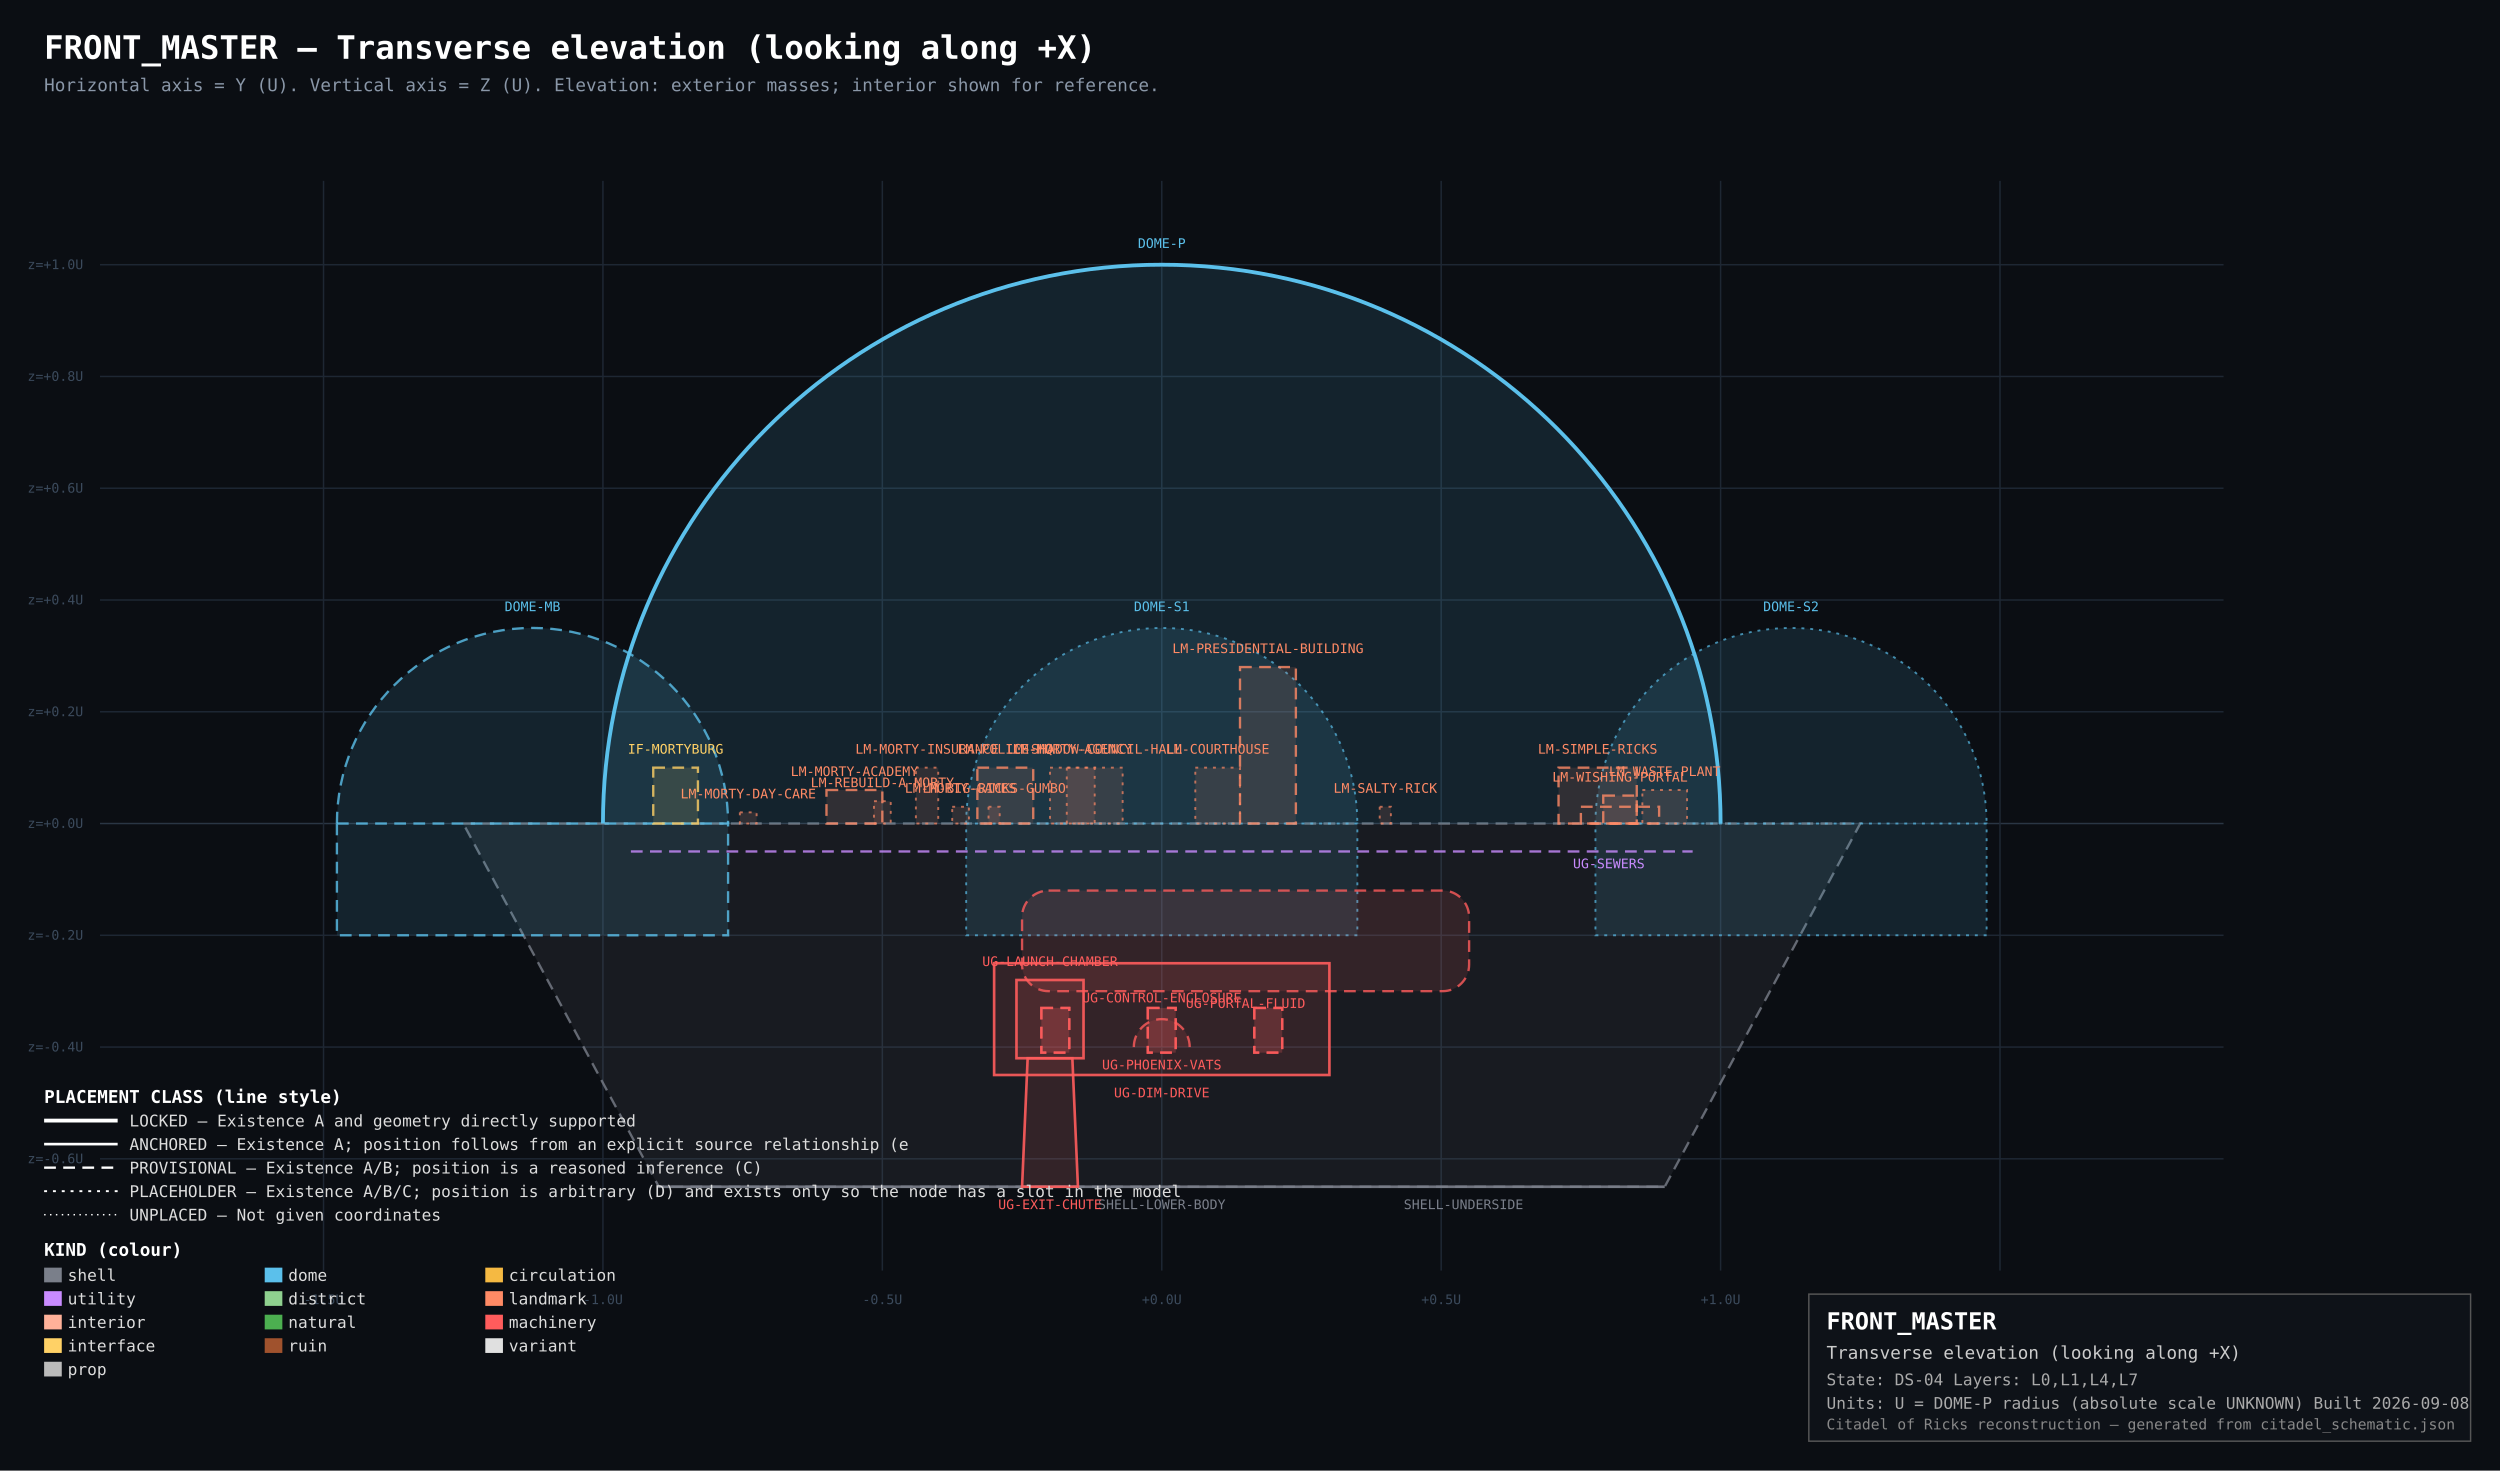
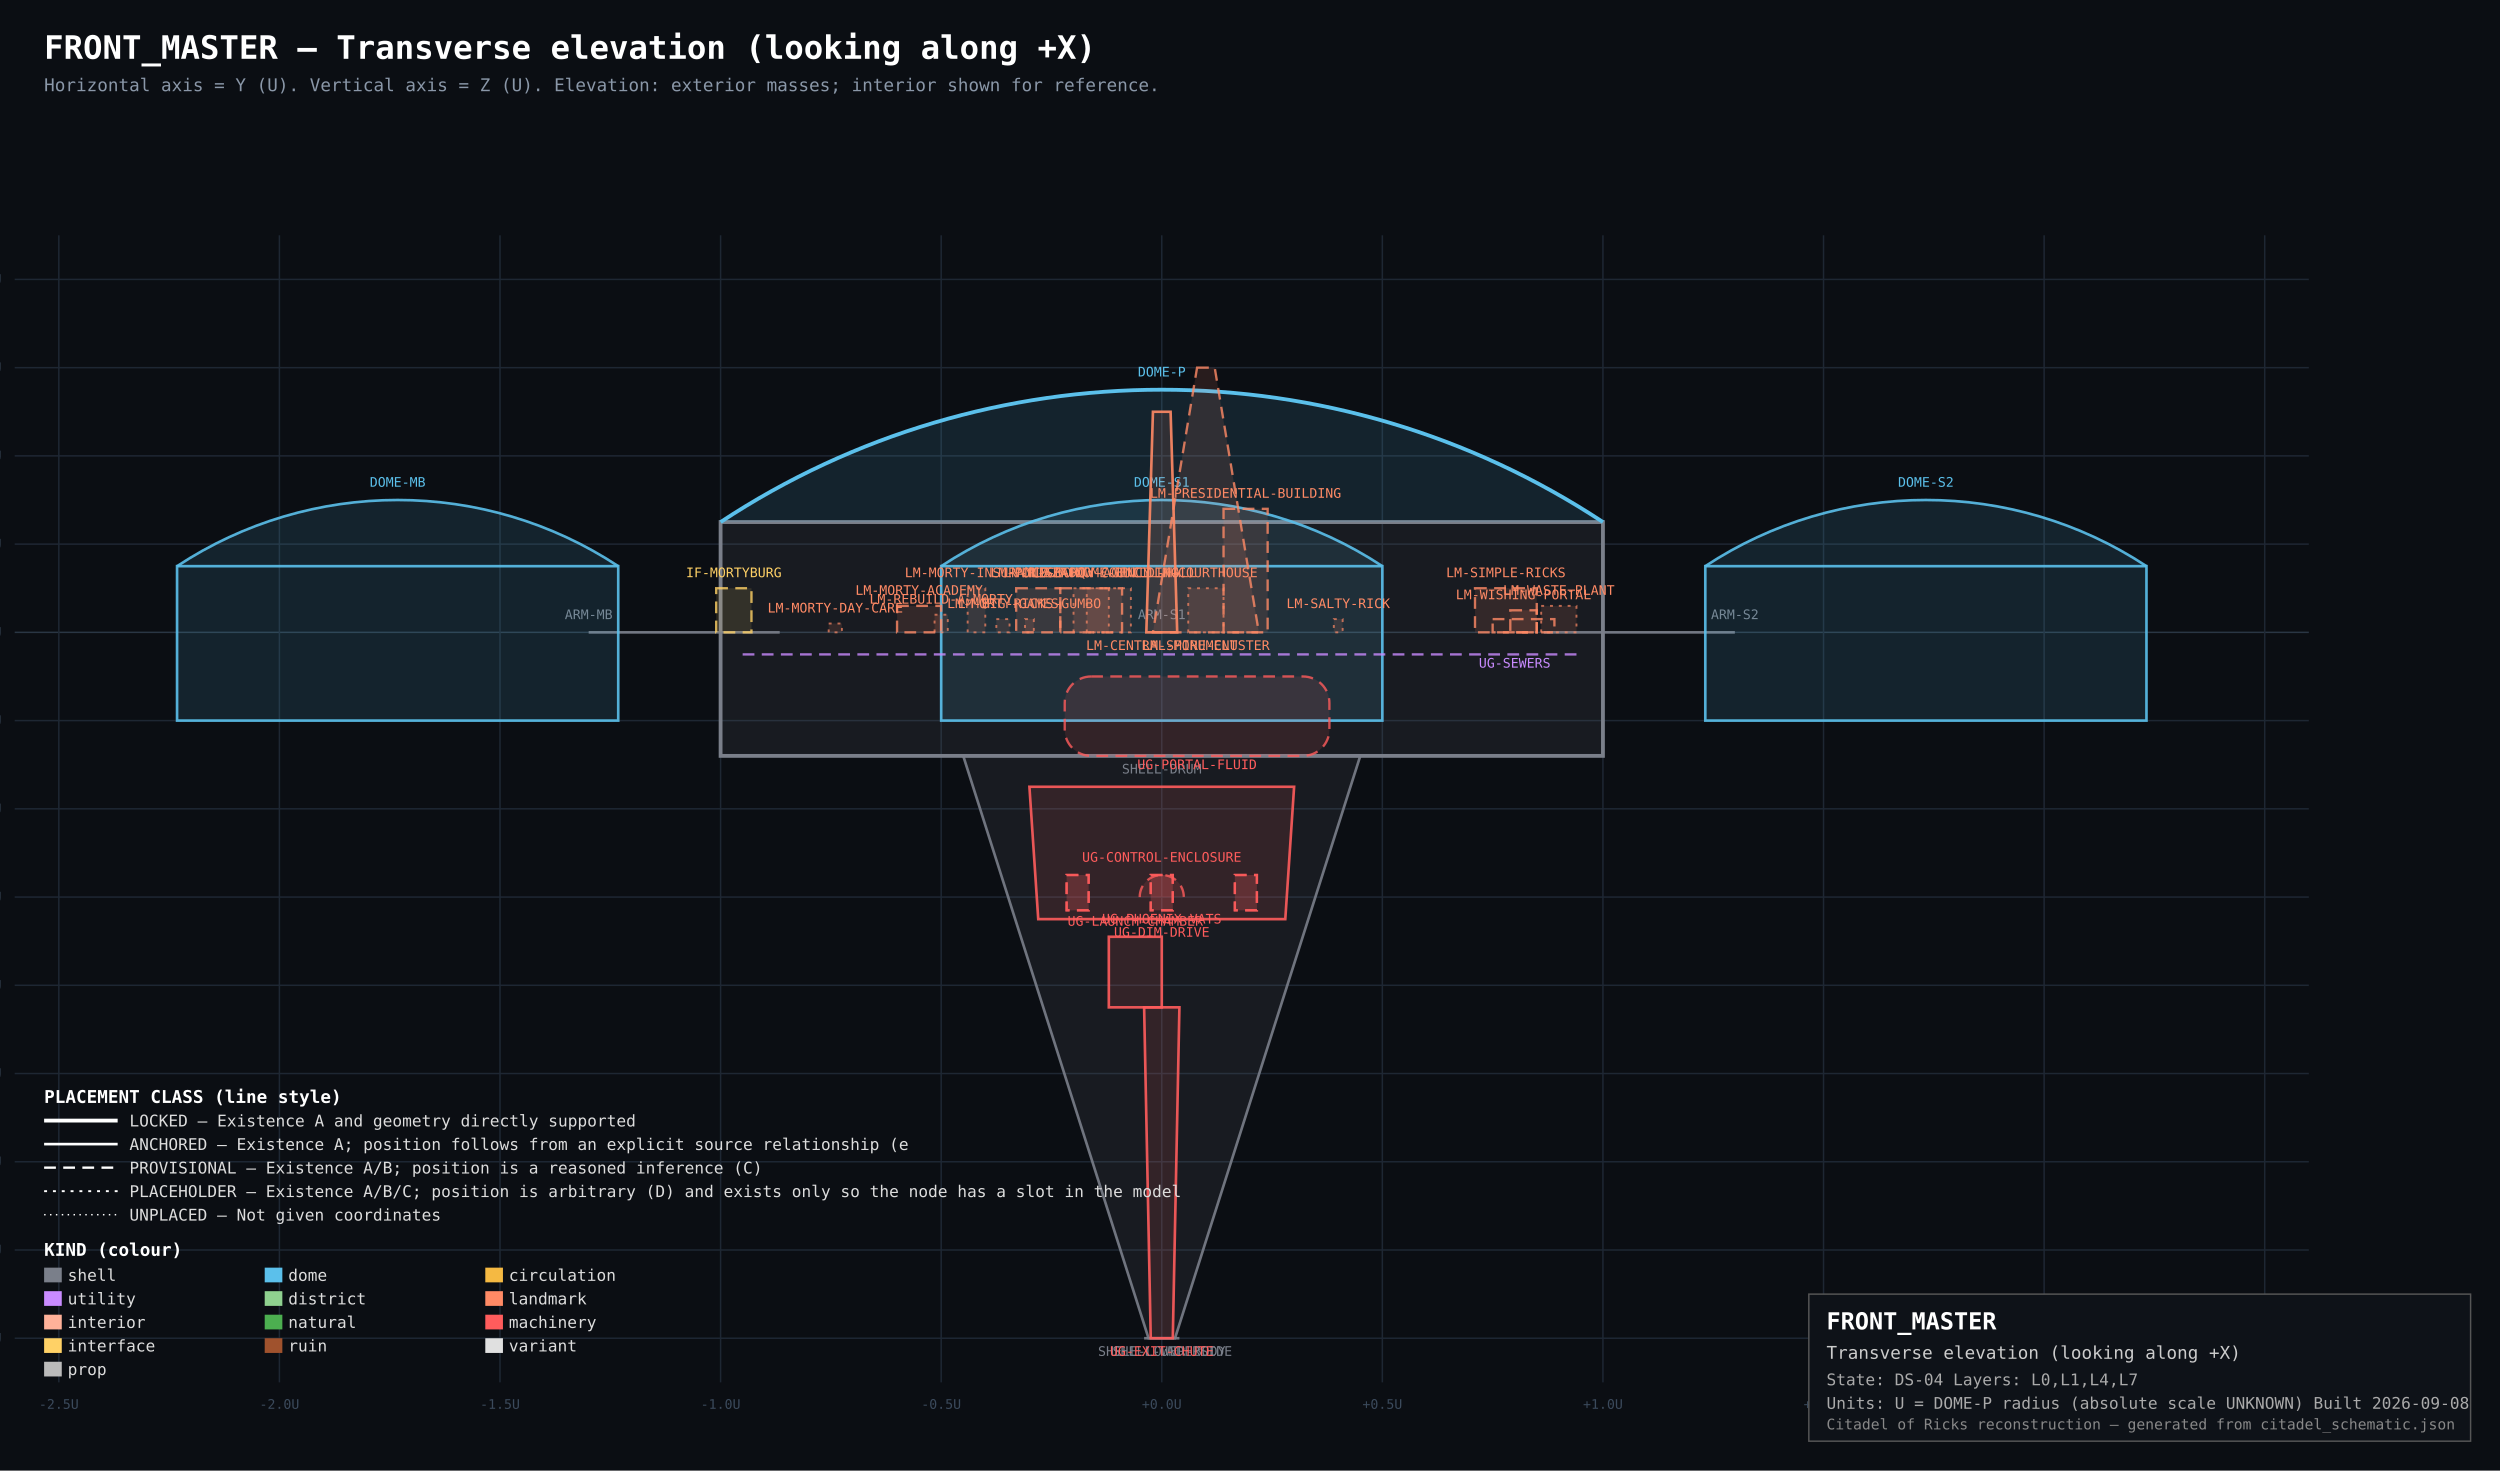
<svg xmlns="http://www.w3.org/2000/svg" width="1700" height="1000" viewBox="0 0 1700 1000" font-family="ui-monospace, Consolas, monospace">
  <rect width="1700" height="1000" fill="#0b0e13" />
-   <line x1="68.0" y1="788.0" x2="1512.0" y2="788.0" stroke="#1e2733" stroke-width="1" />
-   <text x="56.6" y="791.0" font-size="9" text-anchor="end" fill="#3b4a5c" font-family="ui-monospace, Consolas, monospace">z=-0.6U</text>
-   <line x1="68.0" y1="712.0" x2="1512.0" y2="712.0" stroke="#1e2733" stroke-width="1" />
-   <text x="56.6" y="715.0" font-size="9" text-anchor="end" fill="#3b4a5c" font-family="ui-monospace, Consolas, monospace">z=-0.4U</text>
-   <line x1="68.0" y1="636.0" x2="1512.0" y2="636.0" stroke="#1e2733" stroke-width="1" />
-   <text x="56.6" y="639.0" font-size="9" text-anchor="end" fill="#3b4a5c" font-family="ui-monospace, Consolas, monospace">z=-0.2U</text>
-   <line x1="68.0" y1="560.0" x2="1512.0" y2="560.0" stroke="#2a3644" stroke-width="1" />
-   <text x="56.6" y="563.0" font-size="9" text-anchor="end" fill="#3b4a5c" font-family="ui-monospace, Consolas, monospace">z=+0.0U</text>
-   <line x1="68.0" y1="484.0" x2="1512.0" y2="484.0" stroke="#1e2733" stroke-width="1" />
-   <text x="56.6" y="487.0" font-size="9" text-anchor="end" fill="#3b4a5c" font-family="ui-monospace, Consolas, monospace">z=+0.2U</text>
-   <line x1="68.0" y1="408.0" x2="1512.0" y2="408.0" stroke="#1e2733" stroke-width="1" />
-   <text x="56.6" y="411.0" font-size="9" text-anchor="end" fill="#3b4a5c" font-family="ui-monospace, Consolas, monospace">z=+0.4U</text>
-   <line x1="68.0" y1="332.0" x2="1512.0" y2="332.0" stroke="#1e2733" stroke-width="1" />
-   <text x="56.6" y="335.0" font-size="9" text-anchor="end" fill="#3b4a5c" font-family="ui-monospace, Consolas, monospace">z=+0.6U</text>
-   <line x1="68.0" y1="256.0" x2="1512.0" y2="256.0" stroke="#1e2733" stroke-width="1" />
-   <text x="56.6" y="259.0" font-size="9" text-anchor="end" fill="#3b4a5c" font-family="ui-monospace, Consolas, monospace">z=+0.8U</text>
-   <line x1="68.0" y1="180.0" x2="1512.0" y2="180.0" stroke="#1e2733" stroke-width="1" />
-   <text x="56.6" y="183.0" font-size="9" text-anchor="end" fill="#3b4a5c" font-family="ui-monospace, Consolas, monospace">z=+1.0U</text>
-   <line x1="220.0" y1="123.0" x2="220.0" y2="864.0" stroke="#1e2733" stroke-width="1" />
-   <text x="220.0" y="886.8" font-size="9" text-anchor="middle" fill="#3b4a5c" font-family="ui-monospace, Consolas, monospace">-1.5U</text>
-   <line x1="410.0" y1="123.0" x2="410.0" y2="864.0" stroke="#1e2733" stroke-width="1" />
-   <text x="410.0" y="886.8" font-size="9" text-anchor="middle" fill="#3b4a5c" font-family="ui-monospace, Consolas, monospace">-1.0U</text>
-   <line x1="600.0" y1="123.0" x2="600.0" y2="864.0" stroke="#1e2733" stroke-width="1" />
-   <text x="600.0" y="886.8" font-size="9" text-anchor="middle" fill="#3b4a5c" font-family="ui-monospace, Consolas, monospace">-0.5U</text>
-   <line x1="790.0" y1="123.0" x2="790.0" y2="864.0" stroke="#1e2733" stroke-width="1" />
-   <text x="790.0" y="886.8" font-size="9" text-anchor="middle" fill="#3b4a5c" font-family="ui-monospace, Consolas, monospace">+0.0U</text>
-   <line x1="980.0" y1="123.0" x2="980.0" y2="864.0" stroke="#1e2733" stroke-width="1" />
-   <text x="980.0" y="886.8" font-size="9" text-anchor="middle" fill="#3b4a5c" font-family="ui-monospace, Consolas, monospace">+0.5U</text>
-   <line x1="1170.0" y1="123.0" x2="1170.0" y2="864.0" stroke="#1e2733" stroke-width="1" />
-   <text x="1170.0" y="886.8" font-size="9" text-anchor="middle" fill="#3b4a5c" font-family="ui-monospace, Consolas, monospace">+1.0U</text>
-   <line x1="1360.0" y1="123.0" x2="1360.0" y2="864.0" stroke="#1e2733" stroke-width="1" />
-   <text x="1360.0" y="886.8" font-size="9" text-anchor="middle" fill="#3b4a5c" font-family="ui-monospace, Consolas, monospace">+1.5U</text>
+   <line x1="10.0" y1="910.0" x2="1570.0" y2="910.0" stroke="#1e2733" stroke-width="1" />
+   <text x="1.0" y="913.0" font-size="9" text-anchor="end" fill="#3b4a5c" font-family="ui-monospace, Consolas, monospace">z=-1.6U</text>
+   <line x1="10.0" y1="850.0" x2="1570.0" y2="850.0" stroke="#1e2733" stroke-width="1" />
+   <text x="1.0" y="853.0" font-size="9" text-anchor="end" fill="#3b4a5c" font-family="ui-monospace, Consolas, monospace">z=-1.4U</text>
+   <line x1="10.0" y1="790.0" x2="1570.0" y2="790.0" stroke="#1e2733" stroke-width="1" />
+   <text x="1.0" y="793.0" font-size="9" text-anchor="end" fill="#3b4a5c" font-family="ui-monospace, Consolas, monospace">z=-1.2U</text>
+   <line x1="10.0" y1="730.0" x2="1570.0" y2="730.0" stroke="#1e2733" stroke-width="1" />
+   <text x="1.0" y="733.0" font-size="9" text-anchor="end" fill="#3b4a5c" font-family="ui-monospace, Consolas, monospace">z=-1.0U</text>
+   <line x1="10.0" y1="670.0" x2="1570.0" y2="670.0" stroke="#1e2733" stroke-width="1" />
+   <text x="1.0" y="673.0" font-size="9" text-anchor="end" fill="#3b4a5c" font-family="ui-monospace, Consolas, monospace">z=-0.8U</text>
+   <line x1="10.0" y1="610.0" x2="1570.0" y2="610.0" stroke="#1e2733" stroke-width="1" />
+   <text x="1.0" y="613.0" font-size="9" text-anchor="end" fill="#3b4a5c" font-family="ui-monospace, Consolas, monospace">z=-0.6U</text>
+   <line x1="10.0" y1="550.0" x2="1570.0" y2="550.0" stroke="#1e2733" stroke-width="1" />
+   <text x="1.0" y="553.0" font-size="9" text-anchor="end" fill="#3b4a5c" font-family="ui-monospace, Consolas, monospace">z=-0.4U</text>
+   <line x1="10.0" y1="490.0" x2="1570.0" y2="490.0" stroke="#1e2733" stroke-width="1" />
+   <text x="1.0" y="493.0" font-size="9" text-anchor="end" fill="#3b4a5c" font-family="ui-monospace, Consolas, monospace">z=-0.2U</text>
+   <line x1="10.0" y1="430.0" x2="1570.0" y2="430.0" stroke="#2a3644" stroke-width="1" />
+   <text x="1.0" y="433.0" font-size="9" text-anchor="end" fill="#3b4a5c" font-family="ui-monospace, Consolas, monospace">z=+0.0U</text>
+   <line x1="10.0" y1="370.0" x2="1570.0" y2="370.0" stroke="#1e2733" stroke-width="1" />
+   <text x="1.0" y="373.0" font-size="9" text-anchor="end" fill="#3b4a5c" font-family="ui-monospace, Consolas, monospace">z=+0.2U</text>
+   <line x1="10.0" y1="310.0" x2="1570.0" y2="310.0" stroke="#1e2733" stroke-width="1" />
+   <text x="1.0" y="313.0" font-size="9" text-anchor="end" fill="#3b4a5c" font-family="ui-monospace, Consolas, monospace">z=+0.4U</text>
+   <line x1="10.0" y1="250.0" x2="1570.0" y2="250.0" stroke="#1e2733" stroke-width="1" />
+   <text x="1.0" y="253.0" font-size="9" text-anchor="end" fill="#3b4a5c" font-family="ui-monospace, Consolas, monospace">z=+0.6U</text>
+   <line x1="10.0" y1="190.0" x2="1570.0" y2="190.0" stroke="#1e2733" stroke-width="1" />
+   <text x="1.0" y="193.0" font-size="9" text-anchor="end" fill="#3b4a5c" font-family="ui-monospace, Consolas, monospace">z=+0.8U</text>
+   <line x1="40.0" y1="160.0" x2="40.0" y2="940.0" stroke="#1e2733" stroke-width="1" />
+   <text x="40.0" y="958.0" font-size="9" text-anchor="middle" fill="#3b4a5c" font-family="ui-monospace, Consolas, monospace">-2.5U</text>
+   <line x1="190.0" y1="160.0" x2="190.0" y2="940.0" stroke="#1e2733" stroke-width="1" />
+   <text x="190.0" y="958.0" font-size="9" text-anchor="middle" fill="#3b4a5c" font-family="ui-monospace, Consolas, monospace">-2.0U</text>
+   <line x1="340.0" y1="160.0" x2="340.0" y2="940.0" stroke="#1e2733" stroke-width="1" />
+   <text x="340.0" y="958.0" font-size="9" text-anchor="middle" fill="#3b4a5c" font-family="ui-monospace, Consolas, monospace">-1.5U</text>
+   <line x1="490.0" y1="160.0" x2="490.0" y2="940.0" stroke="#1e2733" stroke-width="1" />
+   <text x="490.0" y="958.0" font-size="9" text-anchor="middle" fill="#3b4a5c" font-family="ui-monospace, Consolas, monospace">-1.0U</text>
+   <line x1="640.0" y1="160.0" x2="640.0" y2="940.0" stroke="#1e2733" stroke-width="1" />
+   <text x="640.0" y="958.0" font-size="9" text-anchor="middle" fill="#3b4a5c" font-family="ui-monospace, Consolas, monospace">-0.5U</text>
+   <line x1="790.0" y1="160.0" x2="790.0" y2="940.0" stroke="#1e2733" stroke-width="1" />
+   <text x="790.0" y="958.0" font-size="9" text-anchor="middle" fill="#3b4a5c" font-family="ui-monospace, Consolas, monospace">+0.0U</text>
+   <line x1="940.0" y1="160.0" x2="940.0" y2="940.0" stroke="#1e2733" stroke-width="1" />
+   <text x="940.0" y="958.0" font-size="9" text-anchor="middle" fill="#3b4a5c" font-family="ui-monospace, Consolas, monospace">+0.5U</text>
+   <line x1="1090.0" y1="160.0" x2="1090.0" y2="940.0" stroke="#1e2733" stroke-width="1" />
+   <text x="1090.0" y="958.0" font-size="9" text-anchor="middle" fill="#3b4a5c" font-family="ui-monospace, Consolas, monospace">+1.0U</text>
+   <line x1="1240.0" y1="160.0" x2="1240.0" y2="940.0" stroke="#1e2733" stroke-width="1" />
+   <text x="1240.0" y="958.0" font-size="9" text-anchor="middle" fill="#3b4a5c" font-family="ui-monospace, Consolas, monospace">+1.5U</text>
+   <line x1="1390.0" y1="160.0" x2="1390.0" y2="940.0" stroke="#1e2733" stroke-width="1" />
+   <text x="1390.0" y="958.0" font-size="9" text-anchor="middle" fill="#3b4a5c" font-family="ui-monospace, Consolas, monospace">+2.0U</text>
+   <line x1="1540.0" y1="160.0" x2="1540.0" y2="940.0" stroke="#1e2733" stroke-width="1" />
+   <text x="1540.0" y="958.0" font-size="9" text-anchor="middle" fill="#3b4a5c" font-family="ui-monospace, Consolas, monospace">+2.5U</text>
  <text x="30" y="40" font-size="22" fill="#fff" font-weight="bold">FRONT_MASTER — Transverse elevation (looking along +X)</text>
  <text x="30" y="62" font-size="12" fill="#8a97a8">Horizontal axis = Y (U). Vertical axis = Z (U). Elevation: exterior masses; interior shown for reference.</text>
-   <polygon points="315.0,560.0 1265.0,560.0 1132.0,807.0 448.0,807.0" stroke="#7a7f8a" stroke-width="1.6" stroke-opacity="0.8" stroke-dasharray="8,5" fill="#7a7f8a" fill-opacity="0.12" />
-   <text x="790.0" y="822.2" font-size="9" text-anchor="middle" fill="#7a7f8a" font-family="ui-monospace, Consolas, monospace">SHELL-LOWER-BODY</text>
-   <line x1="448.0" y1="807.0" x2="1132.0" y2="807.0" stroke="#7a7f8a" stroke-width="1.8" stroke-opacity="0.9" fill="none" />
-   <text x="995.2" y="822.2" font-size="9" text-anchor="middle" fill="#7a7f8a" font-family="ui-monospace, Consolas, monospace">SHELL-UNDERSIDE</text>
-   <path d="M 410.0,560.0 A 380.0 380.0 0 0 1 1170.0,560.0" stroke="#5bc0eb" stroke-width="2.6" stroke-opacity="1.0" fill="#5bc0eb" fill-opacity="0.12" />
-   <text x="790.0" y="168.6" font-size="9" text-anchor="middle" fill="#5bc0eb" font-family="ui-monospace, Consolas, monospace">DOME-P</text>
-   <path d="M 657.0,560.0 A 133.0 133.0 0 0 1 923.0,560.0" stroke="#5bc0eb" stroke-width="1.3" stroke-opacity="0.7" stroke-dasharray="2,4" fill="#5bc0eb" fill-opacity="0.12" />
-   <rect x="657.0" y="560.0" width="266.0" height="76.0" stroke="#5bc0eb" stroke-width="1.3" stroke-opacity="0.7" stroke-dasharray="2,4" fill="#5bc0eb" fill-opacity="0.12" />
-   <text x="790.0" y="415.6" font-size="9" text-anchor="middle" fill="#5bc0eb" font-family="ui-monospace, Consolas, monospace">DOME-S1</text>
-   <path d="M 1084.9,560.0 A 133.0 133.0 0 0 1 1350.9,560.0" stroke="#5bc0eb" stroke-width="1.3" stroke-opacity="0.7" stroke-dasharray="2,4" fill="#5bc0eb" fill-opacity="0.12" />
-   <rect x="1084.9" y="560.0" width="266.0" height="76.0" stroke="#5bc0eb" stroke-width="1.3" stroke-opacity="0.7" stroke-dasharray="2,4" fill="#5bc0eb" fill-opacity="0.12" />
-   <text x="1217.9" y="415.6" font-size="9" text-anchor="middle" fill="#5bc0eb" font-family="ui-monospace, Consolas, monospace">DOME-S2</text>
-   <path d="M 229.1,560.0 A 133.0 133.0 0 0 1 495.1,560.0" stroke="#5bc0eb" stroke-width="1.6" stroke-opacity="0.8" stroke-dasharray="8,5" fill="#5bc0eb" fill-opacity="0.12" />
-   <rect x="229.1" y="560.0" width="266.0" height="76.0" stroke="#5bc0eb" stroke-width="1.6" stroke-opacity="0.8" stroke-dasharray="8,5" fill="#5bc0eb" fill-opacity="0.12" />
-   <text x="362.1" y="415.6" font-size="9" text-anchor="middle" fill="#5bc0eb" font-family="ui-monospace, Consolas, monospace">DOME-MB</text>
-   <line x1="429.0" y1="579.0" x2="1151.0" y2="579.0" stroke="#c98bff" stroke-width="1.6" stroke-opacity="0.8" stroke-dasharray="8,5" fill="none" />
-   <text x="1094.0" y="590.4" font-size="9" text-anchor="middle" fill="#c98bff" font-family="ui-monospace, Consolas, monospace">UG-SEWERS</text>
-   <rect x="843.2" y="453.6" width="38.0" height="106.4" stroke="#ff8a65" stroke-width="1.6" stroke-opacity="0.8" stroke-dasharray="8,5" fill="#ff8a65" fill-opacity="0.12" />
-   <text x="862.2" y="444.1" font-size="9" text-anchor="middle" fill="#ff8a65" font-family="ui-monospace, Consolas, monospace">LM-PRESIDENTIAL-BUILDING</text>
-   <rect x="725.4" y="522.0" width="38.0" height="38.0" stroke="#ff8a65" stroke-width="1.3" stroke-opacity="0.7" stroke-dasharray="2,4" fill="#ff8a65" fill-opacity="0.12" />
-   <text x="744.4" y="512.5" font-size="9" text-anchor="middle" fill="#ff8a65" font-family="ui-monospace, Consolas, monospace">LM-SHADOW-COUNCIL-HALL</text>
-   <rect x="812.8" y="522.0" width="30.4" height="38.0" stroke="#ff8a65" stroke-width="1.3" stroke-opacity="0.7" stroke-dasharray="2,4" fill="#ff8a65" fill-opacity="0.12" />
-   <text x="828.0" y="512.5" font-size="9" text-anchor="middle" fill="#ff8a65" font-family="ui-monospace, Consolas, monospace">LM-COURTHOUSE</text>
-   <rect x="714.0" y="522.0" width="30.4" height="38.0" stroke="#ff8a65" stroke-width="1.3" stroke-opacity="0.7" stroke-dasharray="2,4" fill="#ff8a65" fill-opacity="0.12" />
-   <text x="729.2" y="512.5" font-size="9" text-anchor="middle" fill="#ff8a65" font-family="ui-monospace, Consolas, monospace">LM-MORTY-AGENCY</text>
-   <rect x="664.6" y="522.0" width="38.0" height="38.0" stroke="#ff8a65" stroke-width="1.6" stroke-opacity="0.8" stroke-dasharray="8,5" fill="#ff8a65" fill-opacity="0.12" />
-   <text x="683.6" y="512.5" font-size="9" text-anchor="middle" fill="#ff8a65" font-family="ui-monospace, Consolas, monospace">LM-POLICE-HQ</text>
-   <rect x="562.0" y="537.2" width="38.0" height="22.8" stroke="#ff8a65" stroke-width="1.6" stroke-opacity="0.8" stroke-dasharray="8,5" fill="#ff8a65" fill-opacity="0.12" />
-   <text x="581.0" y="527.7" font-size="9" text-anchor="middle" fill="#ff8a65" font-family="ui-monospace, Consolas, monospace">LM-MORTY-ACADEMY</text>
-   <rect x="1059.8" y="522.0" width="53.2" height="38.0" stroke="#ff8a65" stroke-width="1.6" stroke-opacity="0.8" stroke-dasharray="8,5" fill="#ff8a65" fill-opacity="0.12" />
-   <text x="1086.4" y="512.5" font-size="9" text-anchor="middle" fill="#ff8a65" font-family="ui-monospace, Consolas, monospace">LM-SIMPLE-RICKS</text>
-   <rect x="1075.0" y="548.6" width="53.2" height="11.4" stroke="#ff8a65" stroke-width="1.6" stroke-opacity="0.8" stroke-dasharray="8,5" fill="none" />
-   <rect x="1090.2" y="541.0" width="22.8" height="19.0" stroke="#ff8a65" stroke-width="1.6" stroke-opacity="0.8" stroke-dasharray="8,5" fill="#ff8a65" fill-opacity="0.12" />
-   <text x="1101.6" y="531.5" font-size="9" text-anchor="middle" fill="#ff8a65" font-family="ui-monospace, Consolas, monospace">LM-WISHING-PORTAL</text>
-   <rect x="1116.8" y="537.2" width="30.4" height="22.8" stroke="#ff8a65" stroke-width="1.3" stroke-opacity="0.7" stroke-dasharray="2,4" fill="#ff8a65" fill-opacity="0.12" />
-   <text x="1132.0" y="527.7" font-size="9" text-anchor="middle" fill="#ff8a65" font-family="ui-monospace, Consolas, monospace">LM-WASTE-PLANT</text>
-   <rect x="503.1" y="552.4" width="11.4" height="7.6" stroke="#ff8a65" stroke-width="1.3" stroke-opacity="0.7" stroke-dasharray="2,4" fill="#ff8a65" fill-opacity="0.12" />
-   <text x="508.8" y="542.9" font-size="9" text-anchor="middle" fill="#ff8a65" font-family="ui-monospace, Consolas, monospace">LM-MORTY-DAY-CARE</text>
-   <rect x="647.5" y="548.6" width="11.4" height="11.4" stroke="#ff8a65" stroke-width="1.3" stroke-opacity="0.7" stroke-dasharray="2,4" fill="#ff8a65" fill-opacity="0.12" />
-   <text x="653.2" y="539.1" font-size="9" text-anchor="middle" fill="#ff8a65" font-family="ui-monospace, Consolas, monospace">LM-MORTY-GAMES</text>
-   <rect x="622.8" y="522.0" width="15.2" height="38.0" stroke="#ff8a65" stroke-width="1.3" stroke-opacity="0.7" stroke-dasharray="2,4" fill="#ff8a65" fill-opacity="0.12" />
-   <text x="630.4" y="512.5" font-size="9" text-anchor="middle" fill="#ff8a65" font-family="ui-monospace, Consolas, monospace">LM-MORTY-INSURANCE</text>
-   <rect x="938.2" y="548.6" width="7.6" height="11.4" stroke="#ff8a65" stroke-width="1.3" stroke-opacity="0.7" stroke-dasharray="2,4" fill="#ff8a65" fill-opacity="0.12" />
-   <text x="942.0" y="539.1" font-size="9" text-anchor="middle" fill="#ff8a65" font-family="ui-monospace, Consolas, monospace">LM-SALTY-RICK</text>
-   <rect x="672.2" y="548.6" width="7.6" height="11.4" stroke="#ff8a65" stroke-width="1.3" stroke-opacity="0.7" stroke-dasharray="2,4" fill="#ff8a65" fill-opacity="0.12" />
-   <text x="676.0" y="539.1" font-size="9" text-anchor="middle" fill="#ff8a65" font-family="ui-monospace, Consolas, monospace">LM-BIG-RICKS-GUMBO</text>
-   <rect x="594.3" y="544.8" width="11.4" height="15.2" stroke="#ff8a65" stroke-width="1.3" stroke-opacity="0.7" stroke-dasharray="2,4" fill="#ff8a65" fill-opacity="0.12" />
-   <text x="600.0" y="535.3" font-size="9" text-anchor="middle" fill="#ff8a65" font-family="ui-monospace, Consolas, monospace">LM-REBUILD-A-MORTY</text>
-   <rect x="695.0" y="605.6" width="304.0" height="68.4" rx="18" stroke="#ff5c5c" stroke-width="1.6" stroke-opacity="0.8" stroke-dasharray="8,5" fill="#ff5c5c" fill-opacity="0.12" />
-   <text x="847.0" y="685.4" font-size="9" text-anchor="middle" fill="#ff5c5c" font-family="ui-monospace, Consolas, monospace">UG-PORTAL-FLUID</text>
-   <polygon points="676.0,655.0 904.0,655.0 904.0,731.0 676.0,731.0" stroke="#ff5c5c" stroke-width="1.8" stroke-opacity="0.9" fill="#ff5c5c" fill-opacity="0.12" />
-   <text x="790.0" y="746.2" font-size="9" text-anchor="middle" fill="#ff5c5c" font-family="ui-monospace, Consolas, monospace">UG-DIM-DRIVE</text>
-   <path d="M 771.0,712.0 A 19.0 19.0 0 0 1 809.0,712.0" stroke="#ff5c5c" stroke-width="1.6" stroke-opacity="0.8" stroke-dasharray="8,5" fill="#ff5c5c" fill-opacity="0.12" />
-   <text x="790.0" y="681.6" font-size="9" text-anchor="middle" fill="#ff5c5c" font-family="ui-monospace, Consolas, monospace">UG-CONTROL-ENCLOSURE</text>
-   <rect x="780.5" y="685.4" width="19.0" height="30.4" stroke="#ff5c5c" stroke-width="1.6" stroke-opacity="0.8" stroke-dasharray="8,5" fill="#ff5c5c" fill-opacity="0.12" />
-   <rect x="852.9" y="685.4" width="19.0" height="30.4" stroke="#ff5c5c" stroke-width="1.6" stroke-opacity="0.8" stroke-dasharray="8,5" fill="#ff5c5c" fill-opacity="0.12" />
-   <rect x="852.9" y="685.4" width="19.0" height="30.4" stroke="#ff5c5c" stroke-width="1.6" stroke-opacity="0.8" stroke-dasharray="8,5" fill="#ff5c5c" fill-opacity="0.12" />
-   <rect x="780.5" y="685.4" width="19.0" height="30.4" stroke="#ff5c5c" stroke-width="1.6" stroke-opacity="0.8" stroke-dasharray="8,5" fill="#ff5c5c" fill-opacity="0.12" />
-   <rect x="708.1" y="685.4" width="19.0" height="30.4" stroke="#ff5c5c" stroke-width="1.6" stroke-opacity="0.8" stroke-dasharray="8,5" fill="#ff5c5c" fill-opacity="0.12" />
-   <rect x="708.1" y="685.4" width="19.0" height="30.4" stroke="#ff5c5c" stroke-width="1.6" stroke-opacity="0.8" stroke-dasharray="8,5" fill="#ff5c5c" fill-opacity="0.12" />
-   <text x="790.0" y="727.2" font-size="9" text-anchor="middle" fill="#ff5c5c" font-family="ui-monospace, Consolas, monospace">UG-PHOENIX-VATS</text>
-   <rect x="691.2" y="666.4" width="45.6" height="53.2" stroke="#ff5c5c" stroke-width="1.8" stroke-opacity="0.9" fill="#ff5c5c" fill-opacity="0.12" />
-   <text x="714.0" y="656.9" font-size="9" text-anchor="middle" fill="#ff5c5c" font-family="ui-monospace, Consolas, monospace">UG-LAUNCH-CHAMBER</text>
-   <polygon points="698.8,719.6 729.2,719.6 733.0,807.0 695.0,807.0" stroke="#ff5c5c" stroke-width="1.8" stroke-opacity="0.9" fill="#ff5c5c" fill-opacity="0.12" />
-   <text x="714.0" y="822.2" font-size="9" text-anchor="middle" fill="#ff5c5c" font-family="ui-monospace, Consolas, monospace">UG-EXIT-CHUTE</text>
-   <rect x="444.2" y="522.0" width="30.4" height="38.0" stroke="#ffd166" stroke-width="1.6" stroke-opacity="0.8" stroke-dasharray="8,5" fill="#ffd166" fill-opacity="0.12" />
-   <text x="459.4" y="512.5" font-size="9" text-anchor="middle" fill="#ffd166" font-family="ui-monospace, Consolas, monospace">IF-MORTYBURG</text>
+   <polygon points="490.0,355.0 1090.0,355.0 1090.0,514.0 490.0,514.0" stroke="#7a7f8a" stroke-width="2.6" stroke-opacity="1.0" fill="#7a7f8a" fill-opacity="0.12" />
+   <text x="790.0" y="526.0" font-size="9" text-anchor="middle" fill="#7a7f8a" font-family="ui-monospace, Consolas, monospace">SHELL-DRUM</text>
+   <polygon points="655.0,514.0 925.0,514.0 799.0,910.0 781.0,910.0" stroke="#7a7f8a" stroke-width="1.8" stroke-opacity="0.9" fill="#7a7f8a" fill-opacity="0.12" />
+   <text x="790.0" y="922.0" font-size="9" text-anchor="middle" fill="#7a7f8a" font-family="ui-monospace, Consolas, monospace">SHELL-LOWER-BODY</text>
+   <line x1="778.0" y1="910.0" x2="802.0" y2="910.0" stroke="#7a7f8a" stroke-width="1.8" stroke-opacity="0.9" fill="none" />
+   <text x="797.2" y="922.0" font-size="9" text-anchor="middle" fill="#7a7f8a" font-family="ui-monospace, Consolas, monospace">SHELL-UNDERSIDE</text>
+   <polyline points="790.0,430.0 790.0,430.0 790.0,430.0" stroke="#7a7f8a" stroke-width="1.8" stroke-opacity="0.9" fill="none" />
+   <text x="790.0" y="421.0" font-size="9" text-anchor="middle" fill="#7a7f8a" font-family="ui-monospace, Consolas, monospace">ARM-S1</text>
+   <polyline points="1049.8,430.0 1114.9,430.0 1179.7,430.0" stroke="#7a7f8a" stroke-width="1.8" stroke-opacity="0.9" fill="none" />
+   <text x="1179.7" y="421.0" font-size="9" text-anchor="middle" fill="#7a7f8a" font-family="ui-monospace, Consolas, monospace">ARM-S2</text>
+   <polyline points="530.2,430.0 465.1,430.0 400.3,430.0" stroke="#7a7f8a" stroke-width="1.8" stroke-opacity="0.9" fill="none" />
+   <text x="400.3" y="421.0" font-size="9" text-anchor="middle" fill="#7a7f8a" font-family="ui-monospace, Consolas, monospace">ARM-MB</text>
+   <path d="M 490.0,355.0 A 545.0 545.0 0 0 1 1090.0,355.0" stroke="#5bc0eb" stroke-width="2.6" stroke-opacity="1.0" fill="#5bc0eb" fill-opacity="0.12" />
+   <text x="790.0" y="256.0" font-size="9" text-anchor="middle" fill="#5bc0eb" font-family="ui-monospace, Consolas, monospace">DOME-P</text>
+   <path d="M 640.0,385.0 A 272.5 272.5 0 0 1 940.0,385.0" stroke="#5bc0eb" stroke-width="1.8" stroke-opacity="0.9" fill="#5bc0eb" fill-opacity="0.12" />
+   <rect x="640.0" y="385.0" width="300.0" height="105.0" stroke="#5bc0eb" stroke-width="1.8" stroke-opacity="0.9" fill="#5bc0eb" fill-opacity="0.12" />
+   <text x="790.0" y="331.0" font-size="9" text-anchor="middle" fill="#5bc0eb" font-family="ui-monospace, Consolas, monospace">DOME-S1</text>
+   <path d="M 1159.6,385.0 A 272.5 272.5 0 0 1 1459.6,385.0" stroke="#5bc0eb" stroke-width="1.8" stroke-opacity="0.9" fill="#5bc0eb" fill-opacity="0.12" />
+   <rect x="1159.6" y="385.0" width="300.0" height="105.0" stroke="#5bc0eb" stroke-width="1.8" stroke-opacity="0.9" fill="#5bc0eb" fill-opacity="0.12" />
+   <text x="1309.6" y="331.0" font-size="9" text-anchor="middle" fill="#5bc0eb" font-family="ui-monospace, Consolas, monospace">DOME-S2</text>
+   <path d="M 120.4,385.0 A 272.5 272.5 0 0 1 420.4,385.0" stroke="#5bc0eb" stroke-width="1.8" stroke-opacity="0.9" fill="#5bc0eb" fill-opacity="0.12" />
+   <rect x="120.4" y="385.0" width="300.0" height="105.0" stroke="#5bc0eb" stroke-width="1.8" stroke-opacity="0.9" fill="#5bc0eb" fill-opacity="0.12" />
+   <text x="270.4" y="331.0" font-size="9" text-anchor="middle" fill="#5bc0eb" font-family="ui-monospace, Consolas, monospace">DOME-MB</text>
+   <line x1="505.0" y1="445.0" x2="1075.0" y2="445.0" stroke="#c98bff" stroke-width="1.6" stroke-opacity="0.8" stroke-dasharray="8,5" fill="none" />
+   <text x="1030.0" y="454.0" font-size="9" text-anchor="middle" fill="#c98bff" font-family="ui-monospace, Consolas, monospace">UG-SEWERS</text>
+   <polygon points="784.0,280.0 796.0,280.0 800.5,430.0 779.5,430.0" stroke="#ff8a65" stroke-width="1.8" stroke-opacity="0.9" fill="#ff8a65" fill-opacity="0.12" />
+   <text x="790.0" y="442.0" font-size="9" text-anchor="middle" fill="#ff8a65" font-family="ui-monospace, Consolas, monospace">LM-CENTRAL-MONUMENT</text>
+   <polygon points="814.0,250.0 826.0,250.0 856.0,430.0 784.0,430.0" stroke="#ff8a65" stroke-width="1.6" stroke-opacity="0.8" stroke-dasharray="8,5" fill="#ff8a65" fill-opacity="0.12" />
+   <text x="820.0" y="442.0" font-size="9" text-anchor="middle" fill="#ff8a65" font-family="ui-monospace, Consolas, monospace">LM-SPIRE-CLUSTER</text>
+   <rect x="832.0" y="346.0" width="30.0" height="84.0" stroke="#ff8a65" stroke-width="1.6" stroke-opacity="0.8" stroke-dasharray="8,5" fill="#ff8a65" fill-opacity="0.12" />
+   <text x="847.0" y="338.5" font-size="9" text-anchor="middle" fill="#ff8a65" font-family="ui-monospace, Consolas, monospace">LM-PRESIDENTIAL-BUILDING</text>
+   <rect x="721.0" y="400.0" width="42.0" height="30.0" stroke="#ff8a65" stroke-width="1.6" stroke-opacity="0.8" stroke-dasharray="8,5" fill="#ff8a65" fill-opacity="0.12" />
+   <text x="742.0" y="392.5" font-size="9" text-anchor="middle" fill="#ff8a65" font-family="ui-monospace, Consolas, monospace">LM-PLAZA-DOME-BUILDING</text>
+   <rect x="739.0" y="400.0" width="30.0" height="30.0" stroke="#ff8a65" stroke-width="1.3" stroke-opacity="0.7" stroke-dasharray="2,4" fill="#ff8a65" fill-opacity="0.12" />
+   <text x="754.0" y="392.5" font-size="9" text-anchor="middle" fill="#ff8a65" font-family="ui-monospace, Consolas, monospace">LM-SHADOW-COUNCIL-HALL</text>
+   <rect x="808.0" y="400.0" width="24.0" height="30.0" stroke="#ff8a65" stroke-width="1.3" stroke-opacity="0.7" stroke-dasharray="2,4" fill="#ff8a65" fill-opacity="0.12" />
+   <text x="820.0" y="392.5" font-size="9" text-anchor="middle" fill="#ff8a65" font-family="ui-monospace, Consolas, monospace">LM-COURTHOUSE</text>
+   <rect x="730.0" y="400.0" width="24.0" height="30.0" stroke="#ff8a65" stroke-width="1.3" stroke-opacity="0.7" stroke-dasharray="2,4" fill="#ff8a65" fill-opacity="0.12" />
+   <text x="742.0" y="392.5" font-size="9" text-anchor="middle" fill="#ff8a65" font-family="ui-monospace, Consolas, monospace">LM-MORTY-AGENCY</text>
+   <rect x="691.0" y="400.0" width="30.0" height="30.0" stroke="#ff8a65" stroke-width="1.6" stroke-opacity="0.8" stroke-dasharray="8,5" fill="#ff8a65" fill-opacity="0.12" />
+   <text x="706.0" y="392.5" font-size="9" text-anchor="middle" fill="#ff8a65" font-family="ui-monospace, Consolas, monospace">LM-POLICE-HQ</text>
+   <rect x="610.0" y="412.0" width="30.0" height="18.0" stroke="#ff8a65" stroke-width="1.6" stroke-opacity="0.8" stroke-dasharray="8,5" fill="#ff8a65" fill-opacity="0.12" />
+   <text x="625.0" y="404.5" font-size="9" text-anchor="middle" fill="#ff8a65" font-family="ui-monospace, Consolas, monospace">LM-MORTY-ACADEMY</text>
+   <rect x="1003.0" y="400.0" width="42.0" height="30.0" stroke="#ff8a65" stroke-width="1.6" stroke-opacity="0.8" stroke-dasharray="8,5" fill="#ff8a65" fill-opacity="0.12" />
+   <text x="1024.0" y="392.5" font-size="9" text-anchor="middle" fill="#ff8a65" font-family="ui-monospace, Consolas, monospace">LM-SIMPLE-RICKS</text>
+   <rect x="1015.0" y="421.0" width="42.0" height="9.0" stroke="#ff8a65" stroke-width="1.6" stroke-opacity="0.8" stroke-dasharray="8,5" fill="none" />
+   <rect x="1027.0" y="415.0" width="18.0" height="15.0" stroke="#ff8a65" stroke-width="1.6" stroke-opacity="0.8" stroke-dasharray="8,5" fill="#ff8a65" fill-opacity="0.12" />
+   <text x="1036.0" y="407.5" font-size="9" text-anchor="middle" fill="#ff8a65" font-family="ui-monospace, Consolas, monospace">LM-WISHING-PORTAL</text>
+   <rect x="1048.0" y="412.0" width="24.0" height="18.0" stroke="#ff8a65" stroke-width="1.3" stroke-opacity="0.7" stroke-dasharray="2,4" fill="#ff8a65" fill-opacity="0.12" />
+   <text x="1060.0" y="404.5" font-size="9" text-anchor="middle" fill="#ff8a65" font-family="ui-monospace, Consolas, monospace">LM-WASTE-PLANT</text>
+   <rect x="563.5" y="424.0" width="9.0" height="6.0" stroke="#ff8a65" stroke-width="1.3" stroke-opacity="0.7" stroke-dasharray="2,4" fill="#ff8a65" fill-opacity="0.12" />
+   <text x="568.0" y="416.5" font-size="9" text-anchor="middle" fill="#ff8a65" font-family="ui-monospace, Consolas, monospace">LM-MORTY-DAY-CARE</text>
+   <rect x="677.5" y="421.0" width="9.0" height="9.0" stroke="#ff8a65" stroke-width="1.3" stroke-opacity="0.7" stroke-dasharray="2,4" fill="#ff8a65" fill-opacity="0.12" />
+   <text x="682.0" y="413.5" font-size="9" text-anchor="middle" fill="#ff8a65" font-family="ui-monospace, Consolas, monospace">LM-MORTY-GAMES</text>
+   <rect x="658.0" y="400.0" width="12.0" height="30.0" stroke="#ff8a65" stroke-width="1.3" stroke-opacity="0.7" stroke-dasharray="2,4" fill="#ff8a65" fill-opacity="0.12" />
+   <text x="664.0" y="392.5" font-size="9" text-anchor="middle" fill="#ff8a65" font-family="ui-monospace, Consolas, monospace">LM-MORTY-INSURANCE</text>
+   <rect x="907.0" y="421.0" width="6.0" height="9.0" stroke="#ff8a65" stroke-width="1.3" stroke-opacity="0.7" stroke-dasharray="2,4" fill="#ff8a65" fill-opacity="0.12" />
+   <text x="910.0" y="413.5" font-size="9" text-anchor="middle" fill="#ff8a65" font-family="ui-monospace, Consolas, monospace">LM-SALTY-RICK</text>
+   <rect x="697.0" y="421.0" width="6.0" height="9.0" stroke="#ff8a65" stroke-width="1.3" stroke-opacity="0.7" stroke-dasharray="2,4" fill="#ff8a65" fill-opacity="0.12" />
+   <text x="700.0" y="413.5" font-size="9" text-anchor="middle" fill="#ff8a65" font-family="ui-monospace, Consolas, monospace">LM-BIG-RICKS-GUMBO</text>
+   <rect x="635.5" y="418.0" width="9.0" height="12.0" stroke="#ff8a65" stroke-width="1.3" stroke-opacity="0.7" stroke-dasharray="2,4" fill="#ff8a65" fill-opacity="0.12" />
+   <text x="640.0" y="410.5" font-size="9" text-anchor="middle" fill="#ff8a65" font-family="ui-monospace, Consolas, monospace">LM-REBUILD-A-MORTY</text>
+   <rect x="724.0" y="460.0" width="180.0" height="54.0" rx="18" stroke="#ff5c5c" stroke-width="1.6" stroke-opacity="0.8" stroke-dasharray="8,5" fill="#ff5c5c" fill-opacity="0.12" />
+   <text x="814.0" y="523.0" font-size="9" text-anchor="middle" fill="#ff5c5c" font-family="ui-monospace, Consolas, monospace">UG-PORTAL-FLUID</text>
+   <polygon points="700.0,535.0 880.0,535.0 874.0,625.0 706.0,625.0" stroke="#ff5c5c" stroke-width="1.8" stroke-opacity="0.9" fill="#ff5c5c" fill-opacity="0.12" />
+   <text x="790.0" y="637.0" font-size="9" text-anchor="middle" fill="#ff5c5c" font-family="ui-monospace, Consolas, monospace">UG-DIM-DRIVE</text>
+   <path d="M 775.0,610.0 A 15.0 15.0 0 0 1 805.0,610.0" stroke="#ff5c5c" stroke-width="1.6" stroke-opacity="0.8" stroke-dasharray="8,5" fill="#ff5c5c" fill-opacity="0.12" />
+   <text x="790.0" y="586.0" font-size="9" text-anchor="middle" fill="#ff5c5c" font-family="ui-monospace, Consolas, monospace">UG-CONTROL-ENCLOSURE</text>
+   <rect x="782.5" y="595.0" width="15.0" height="24.0" stroke="#ff5c5c" stroke-width="1.6" stroke-opacity="0.8" stroke-dasharray="8,5" fill="#ff5c5c" fill-opacity="0.12" />
+   <rect x="839.7" y="595.0" width="15.0" height="24.0" stroke="#ff5c5c" stroke-width="1.6" stroke-opacity="0.8" stroke-dasharray="8,5" fill="#ff5c5c" fill-opacity="0.12" />
+   <rect x="839.7" y="595.0" width="15.0" height="24.0" stroke="#ff5c5c" stroke-width="1.6" stroke-opacity="0.8" stroke-dasharray="8,5" fill="#ff5c5c" fill-opacity="0.12" />
+   <rect x="782.5" y="595.0" width="15.0" height="24.0" stroke="#ff5c5c" stroke-width="1.6" stroke-opacity="0.8" stroke-dasharray="8,5" fill="#ff5c5c" fill-opacity="0.12" />
+   <rect x="725.3" y="595.0" width="15.0" height="24.0" stroke="#ff5c5c" stroke-width="1.6" stroke-opacity="0.8" stroke-dasharray="8,5" fill="#ff5c5c" fill-opacity="0.12" />
+   <rect x="725.3" y="595.0" width="15.0" height="24.0" stroke="#ff5c5c" stroke-width="1.6" stroke-opacity="0.8" stroke-dasharray="8,5" fill="#ff5c5c" fill-opacity="0.12" />
+   <text x="790.0" y="628.0" font-size="9" text-anchor="middle" fill="#ff5c5c" font-family="ui-monospace, Consolas, monospace">UG-PHOENIX-VATS</text>
+   <rect x="754.0" y="637.0" width="36.0" height="48.0" stroke="#ff5c5c" stroke-width="1.8" stroke-opacity="0.9" fill="#ff5c5c" fill-opacity="0.12" />
+   <text x="772.0" y="629.5" font-size="9" text-anchor="middle" fill="#ff5c5c" font-family="ui-monospace, Consolas, monospace">UG-LAUNCH-CHAMBER</text>
+   <polygon points="778.0,685.0 802.0,685.0 797.5,910.0 782.5,910.0" stroke="#ff5c5c" stroke-width="1.8" stroke-opacity="0.9" fill="#ff5c5c" fill-opacity="0.12" />
+   <text x="790.0" y="922.0" font-size="9" text-anchor="middle" fill="#ff5c5c" font-family="ui-monospace, Consolas, monospace">UG-EXIT-CHUTE</text>
+   <rect x="487.0" y="400.0" width="24.0" height="30.0" stroke="#ffd166" stroke-width="1.6" stroke-opacity="0.8" stroke-dasharray="8,5" fill="#ffd166" fill-opacity="0.12" />
+   <text x="499.0" y="392.5" font-size="9" text-anchor="middle" fill="#ffd166" font-family="ui-monospace, Consolas, monospace">IF-MORTYBURG</text>
  <text x="30" y="750" font-size="12" fill="#fff" font-family="ui-monospace, Consolas, monospace" font-weight="bold">PLACEMENT CLASS (line style)</text>
  <line x1="30" y1="762" x2="80" y2="762" stroke="#fff" stroke-width="2.6" />
  <text x="88" y="766" font-size="11" fill="#ddd" font-family="ui-monospace, Consolas, monospace">LOCKED — Existence A and geometry directly supported</text>
  <line x1="30" y1="778" x2="80" y2="778" stroke="#fff" stroke-width="1.8" />
  <text x="88" y="782" font-size="11" fill="#ddd" font-family="ui-monospace, Consolas, monospace">ANCHORED — Existence A; position follows from an explicit source relationship (e</text>
  <line x1="30" y1="794" x2="80" y2="794" stroke="#fff" stroke-width="1.6" stroke-dasharray="8,5" />
  <text x="88" y="798" font-size="11" fill="#ddd" font-family="ui-monospace, Consolas, monospace">PROVISIONAL — Existence A/B; position is a reasoned inference (C)</text>
  <line x1="30" y1="810" x2="80" y2="810" stroke="#fff" stroke-width="1.3" stroke-dasharray="2,4" />
  <text x="88" y="814" font-size="11" fill="#ddd" font-family="ui-monospace, Consolas, monospace">PLACEHOLDER — Existence A/B/C; position is arbitrary (D) and exists only so the node has a slot in the model</text>
  <line x1="30" y1="826" x2="80" y2="826" stroke="#fff" stroke-width="1.0" stroke-dasharray="1,3" />
  <text x="88" y="830" font-size="11" fill="#ddd" font-family="ui-monospace, Consolas, monospace">UNPLACED — Not given coordinates</text>
  <text x="30" y="854" font-size="12" fill="#fff" font-family="ui-monospace, Consolas, monospace" font-weight="bold">KIND (colour)</text>
  <rect x="30" y="862" width="12" height="10" fill="#7a7f8a" />
  <text x="46" y="871" font-size="11" fill="#ddd" font-family="ui-monospace, Consolas, monospace">shell</text>
  <rect x="180" y="862" width="12" height="10" fill="#5bc0eb" />
  <text x="196" y="871" font-size="11" fill="#ddd" font-family="ui-monospace, Consolas, monospace">dome</text>
  <rect x="330" y="862" width="12" height="10" fill="#f5b942" />
  <text x="346" y="871" font-size="11" fill="#ddd" font-family="ui-monospace, Consolas, monospace">circulation</text>
  <rect x="30" y="878" width="12" height="10" fill="#c98bff" />
  <text x="46" y="887" font-size="11" fill="#ddd" font-family="ui-monospace, Consolas, monospace">utility</text>
  <rect x="180" y="878" width="12" height="10" fill="#8fd18f" />
  <text x="196" y="887" font-size="11" fill="#ddd" font-family="ui-monospace, Consolas, monospace">district</text>
  <rect x="330" y="878" width="12" height="10" fill="#ff8a65" />
  <text x="346" y="887" font-size="11" fill="#ddd" font-family="ui-monospace, Consolas, monospace">landmark</text>
  <rect x="30" y="894" width="12" height="10" fill="#ffb199" />
  <text x="46" y="903" font-size="11" fill="#ddd" font-family="ui-monospace, Consolas, monospace">interior</text>
  <rect x="180" y="894" width="12" height="10" fill="#4caf50" />
  <text x="196" y="903" font-size="11" fill="#ddd" font-family="ui-monospace, Consolas, monospace">natural</text>
  <rect x="330" y="894" width="12" height="10" fill="#ff5c5c" />
  <text x="346" y="903" font-size="11" fill="#ddd" font-family="ui-monospace, Consolas, monospace">machinery</text>
  <rect x="30" y="910" width="12" height="10" fill="#ffd166" />
  <text x="46" y="919" font-size="11" fill="#ddd" font-family="ui-monospace, Consolas, monospace">interface</text>
  <rect x="180" y="910" width="12" height="10" fill="#a0522d" />
  <text x="196" y="919" font-size="11" fill="#ddd" font-family="ui-monospace, Consolas, monospace">ruin</text>
  <rect x="330" y="910" width="12" height="10" fill="#e0e0e0" />
  <text x="346" y="919" font-size="11" fill="#ddd" font-family="ui-monospace, Consolas, monospace">variant</text>
  <rect x="30" y="926" width="12" height="10" fill="#bbbbbb" />
  <text x="46" y="935" font-size="11" fill="#ddd" font-family="ui-monospace, Consolas, monospace">prop</text>
  <rect x="1230" y="880" width="450" height="100" fill="#0e1218" stroke="#555" />
  <text x="1242" y="904" font-size="16" fill="#fff" font-family="ui-monospace, Consolas, monospace" font-weight="bold">FRONT_MASTER</text>
  <text x="1242" y="924" font-size="12" fill="#ccc" font-family="ui-monospace, Consolas, monospace">Transverse elevation (looking along +X)</text>
  <text x="1242" y="942" font-size="11" fill="#aaa" font-family="ui-monospace, Consolas, monospace">State: DS-04   Layers: L0,L1,L4,L7</text>
  <text x="1242" y="958" font-size="11" fill="#aaa" font-family="ui-monospace, Consolas, monospace">Units: U = DOME-P radius (absolute scale UNKNOWN)   Built 2026-09-08</text>
  <text x="1242" y="972" font-size="10" fill="#888" font-family="ui-monospace, Consolas, monospace">Citadel of Ricks reconstruction — generated from citadel_schematic.json</text>
</svg>
